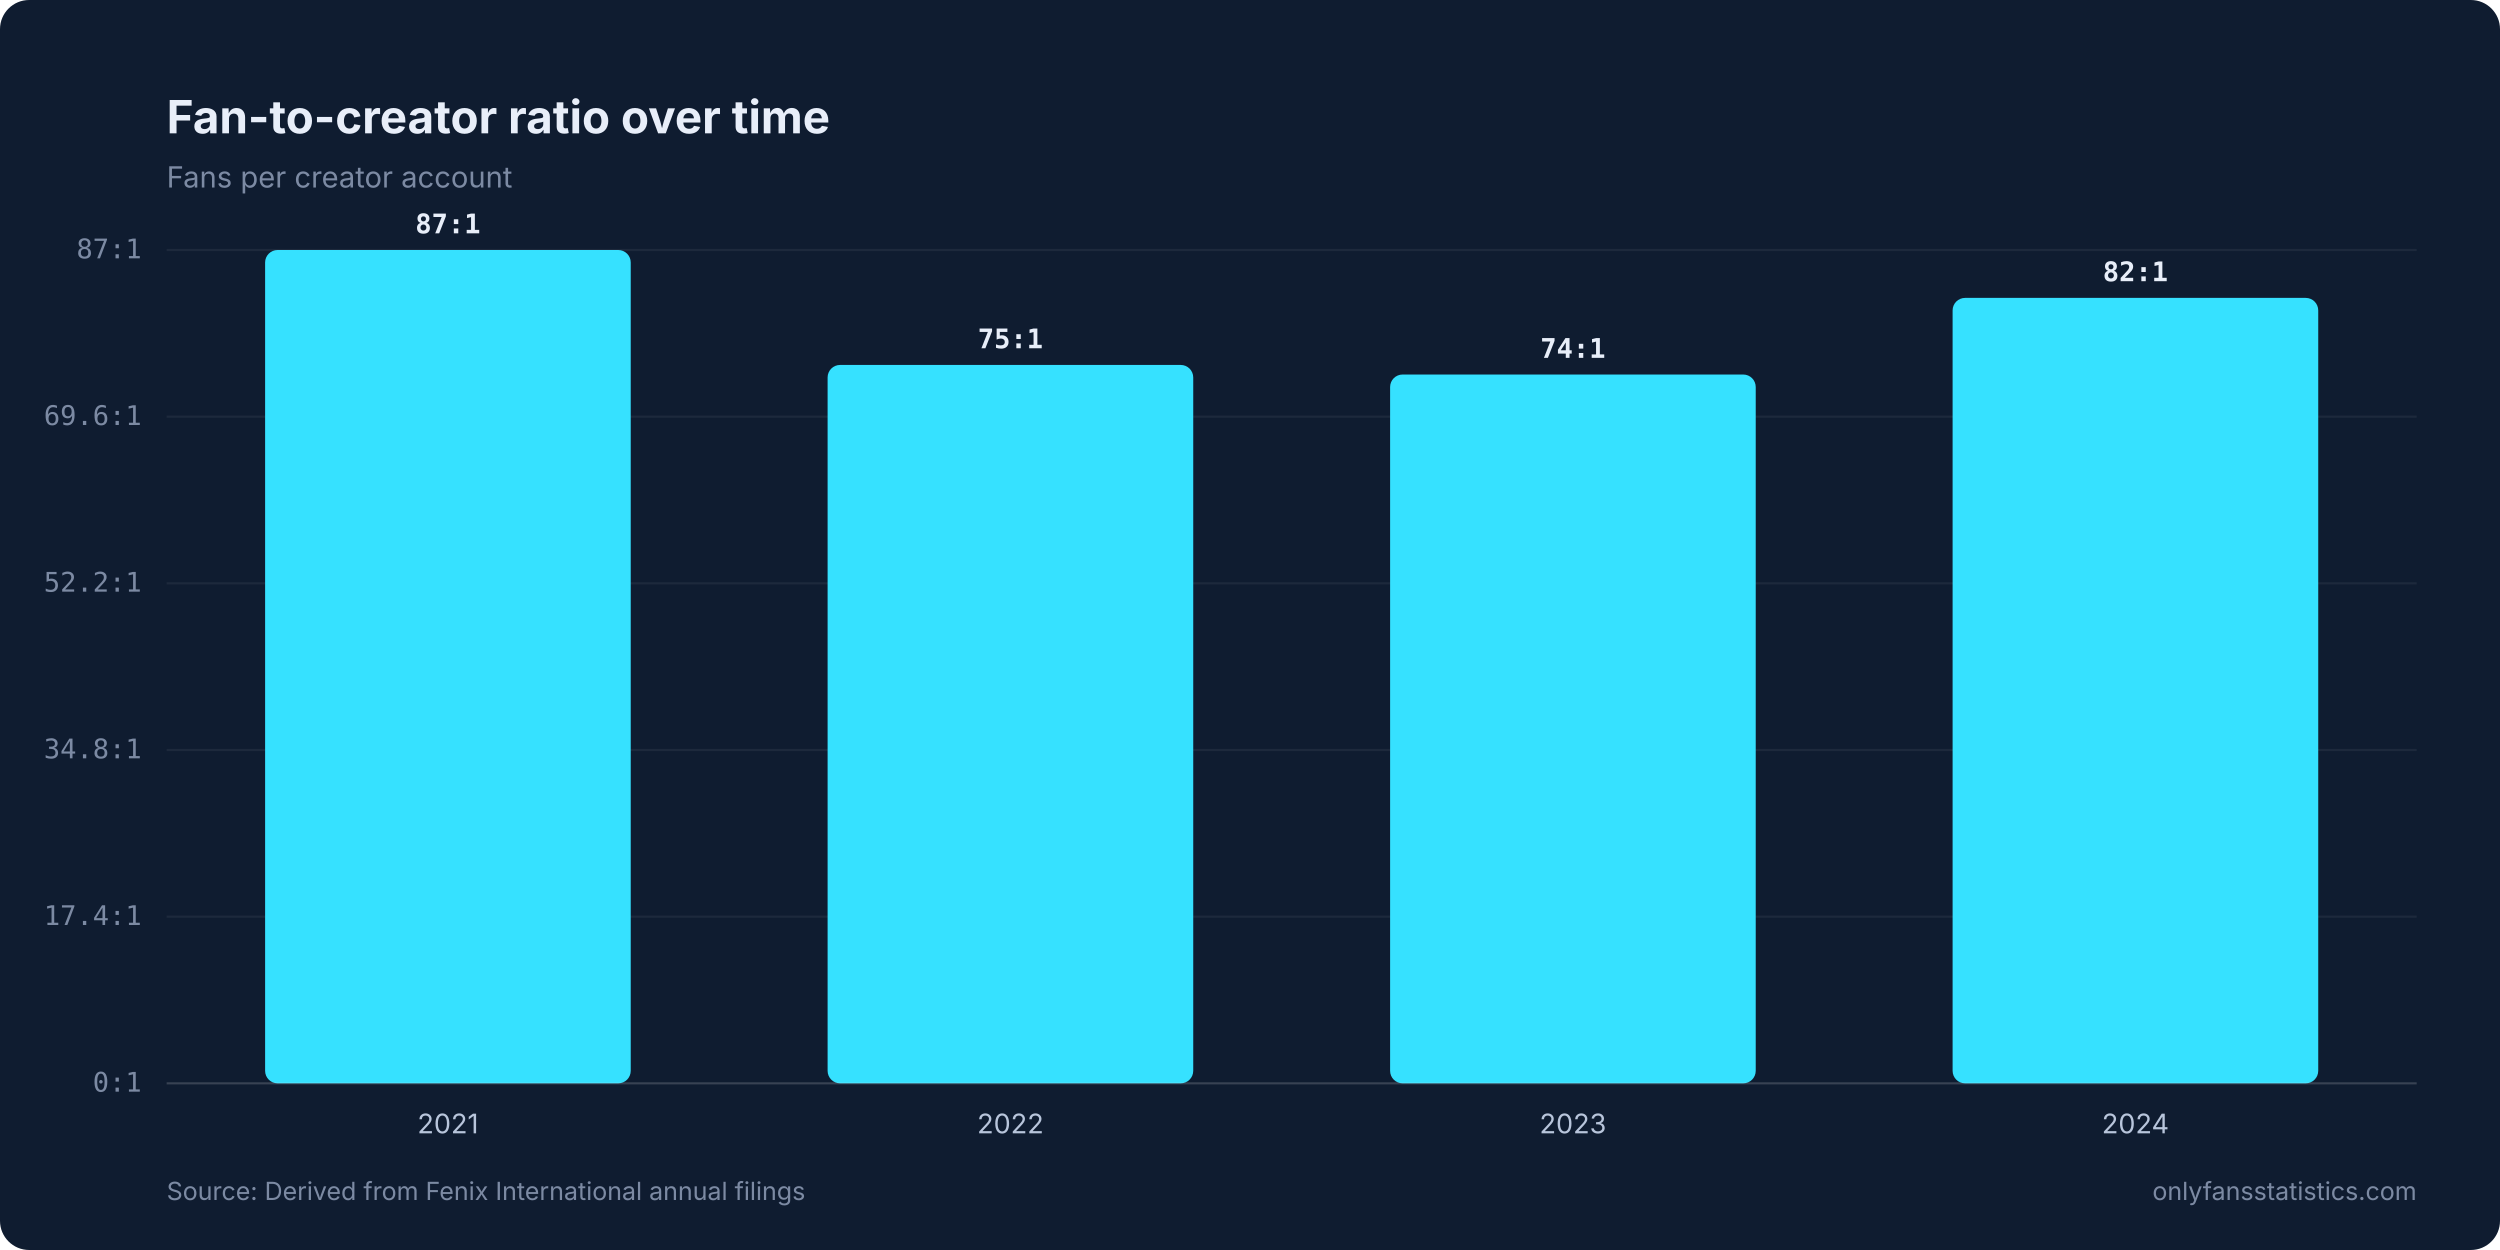
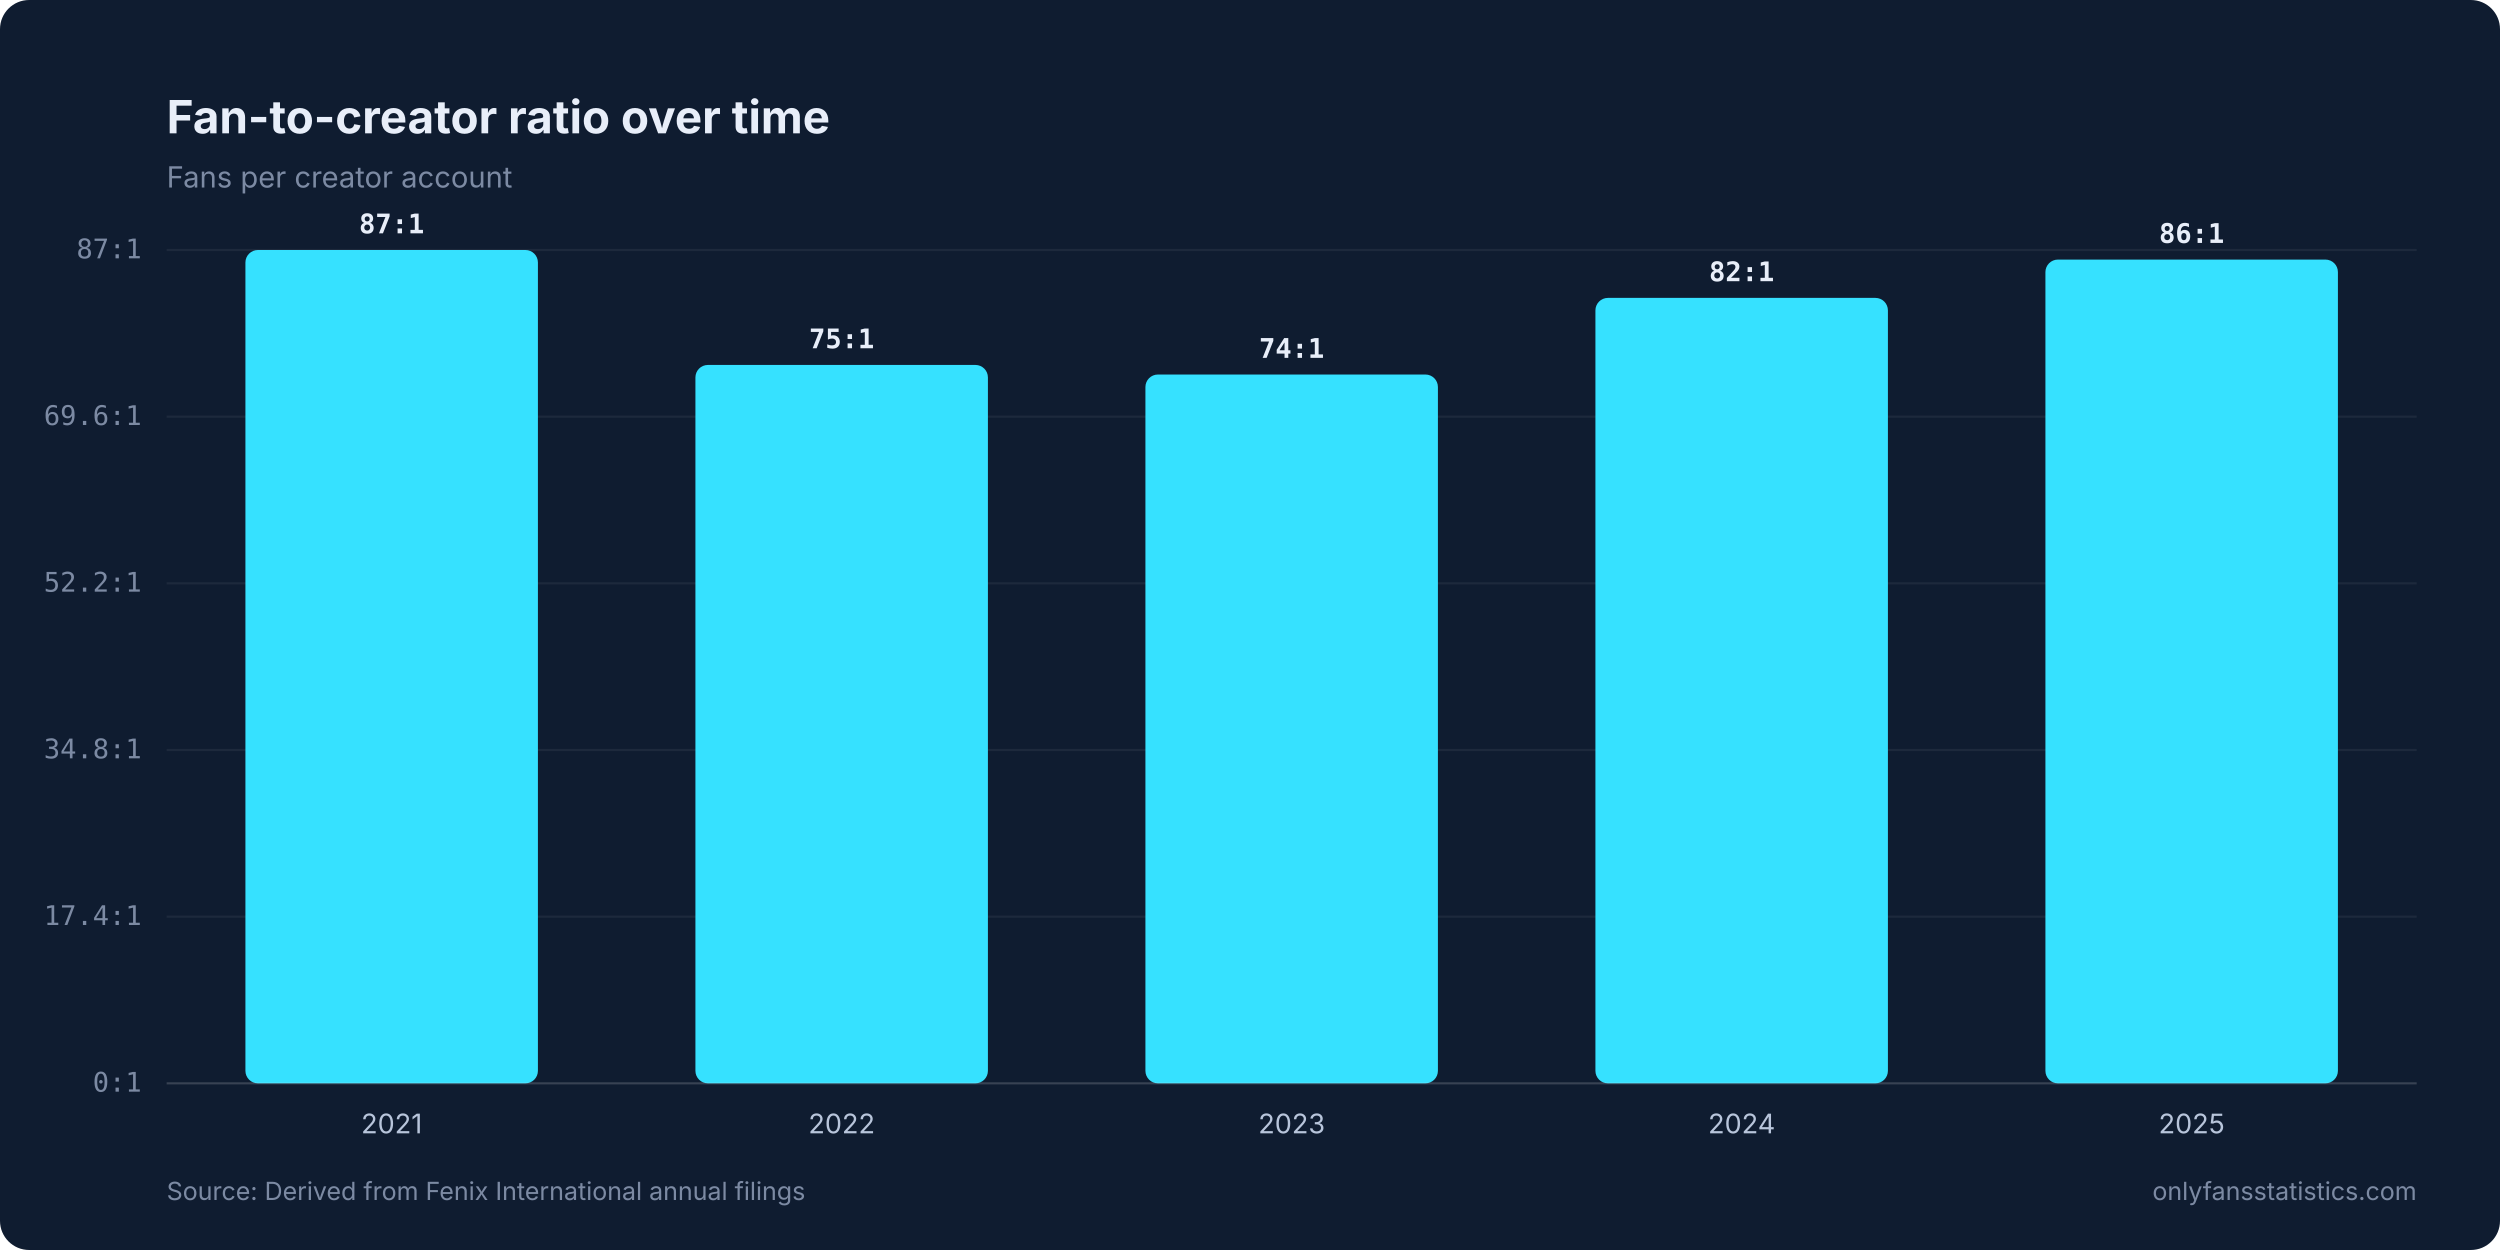
<svg xmlns="http://www.w3.org/2000/svg" viewBox="0 0 1200 600" width="1200" height="600" role="img" aria-label="Fan-to-creator ratio over time" preserveAspectRatio="xMidYMid meet">
  <style>
    .bg { fill: #0f1c30; }
    .grid { stroke: rgba(255,255,255,0.06); stroke-width: 1; }
    .axis { stroke: rgba(255,255,255,0.12); stroke-width: 1; }
    .ink { fill: #e8eef9; font-family: Inter, system-ui, sans-serif; }
    .ink2 { fill: #b8c5db; font-family: Inter, system-ui, sans-serif; }
    .ink3 { fill: #7c8aa3; font-family: Inter, system-ui, sans-serif; }
    .num { font-family: "JetBrains Mono", ui-monospace, monospace; font-feature-settings: "tnum"; }
    .title { font-size: 22px; font-weight: 700; }
    .subtitle { font-size: 14px; }
    .axislabel { font-size: 13px; }
    .valuelabel { font-size: 13px; font-weight: 600; }
    .legend { font-size: 14px; }
    .footer { font-size: 12px; }
  </style>
  <rect width="100%" height="100%" class="bg" rx="14" />
  <text x="80" y="64" class="ink title">Fan-to-creator ratio over time</text>
  <text x="80" y="90" class="ink3 subtitle">Fans per creator account</text>
  <line x1="80" y1="520" x2="1160" y2="520" class="grid" />
  <text x="68" y="524" text-anchor="end" class="num ink3 axislabel">0:1</text>
  <line x1="80" y1="440" x2="1160" y2="440" class="grid" />
  <text x="68" y="444" text-anchor="end" class="num ink3 axislabel">17.4:1</text>
  <line x1="80" y1="360" x2="1160" y2="360" class="grid" />
  <text x="68" y="364" text-anchor="end" class="num ink3 axislabel">34.8:1</text>
  <line x1="80" y1="280" x2="1160" y2="280" class="grid" />
  <text x="68" y="284" text-anchor="end" class="num ink3 axislabel">52.2:1</text>
  <line x1="80" y1="200" x2="1160" y2="200" class="grid" />
  <text x="68" y="204" text-anchor="end" class="num ink3 axislabel">69.6:1</text>
  <line x1="80" y1="120" x2="1160" y2="120" class="grid" />
  <text x="68" y="124" text-anchor="end" class="num ink3 axislabel">87:1</text>
-   <rect x="127.25" y="120" width="175.5" height="400" fill="#36e1ff" rx="6" />
-   <text x="215" y="112" text-anchor="middle" class="num ink valuelabel">87:1</text>
-   <text x="215" y="544" text-anchor="middle" class="ink2 axislabel">2021</text>
-   <rect x="397.25" y="175.172" width="175.5" height="344.828" fill="#36e1ff" rx="6" />
-   <text x="485" y="167.172" text-anchor="middle" class="num ink valuelabel">75:1</text>
-   <text x="485" y="544" text-anchor="middle" class="ink2 axislabel">2022</text>
-   <rect x="667.25" y="179.77" width="175.5" height="340.23" fill="#36e1ff" rx="6" />
-   <text x="755" y="171.77" text-anchor="middle" class="num ink valuelabel">74:1</text>
-   <text x="755" y="544" text-anchor="middle" class="ink2 axislabel">2023</text>
-   <rect x="937.25" y="142.989" width="175.5" height="377.011" fill="#36e1ff" rx="6" />
-   <text x="1025" y="134.989" text-anchor="middle" class="num ink valuelabel">82:1</text>
-   <text x="1025" y="544" text-anchor="middle" class="ink2 axislabel">2024</text>
+   <rect x="117.8" y="120" width="140.4" height="400" fill="#36e1ff" rx="6" />
+   <text x="188" y="112" text-anchor="middle" class="num ink valuelabel">87:1</text>
+   <text x="188" y="544" text-anchor="middle" class="ink2 axislabel">2021</text>
+   <rect x="333.8" y="175.172" width="140.4" height="344.828" fill="#36e1ff" rx="6" />
+   <text x="404" y="167.172" text-anchor="middle" class="num ink valuelabel">75:1</text>
+   <text x="404" y="544" text-anchor="middle" class="ink2 axislabel">2022</text>
+   <rect x="549.8" y="179.77" width="140.4" height="340.23" fill="#36e1ff" rx="6" />
+   <text x="620" y="171.77" text-anchor="middle" class="num ink valuelabel">74:1</text>
+   <text x="620" y="544" text-anchor="middle" class="ink2 axislabel">2023</text>
+   <rect x="765.8" y="142.989" width="140.4" height="377.011" fill="#36e1ff" rx="6" />
+   <text x="836" y="134.989" text-anchor="middle" class="num ink valuelabel">82:1</text>
+   <text x="836" y="544" text-anchor="middle" class="ink2 axislabel">2024</text>
+   <rect x="981.8" y="124.598" width="140.4" height="395.402" fill="#36e1ff" rx="6" />
+   <text x="1052" y="116.598" text-anchor="middle" class="num ink valuelabel">86:1</text>
+   <text x="1052" y="544" text-anchor="middle" class="ink2 axislabel">2025</text>
  <line x1="80" y1="520" x2="1160" y2="520" class="axis" />
  <text x="80" y="576" class="ink3 footer">Source: Derived from Fenix International annual filings</text>
  <text x="1160" y="576" text-anchor="end" class="ink3 footer">onlyfansstatistics.com</text>
</svg>
